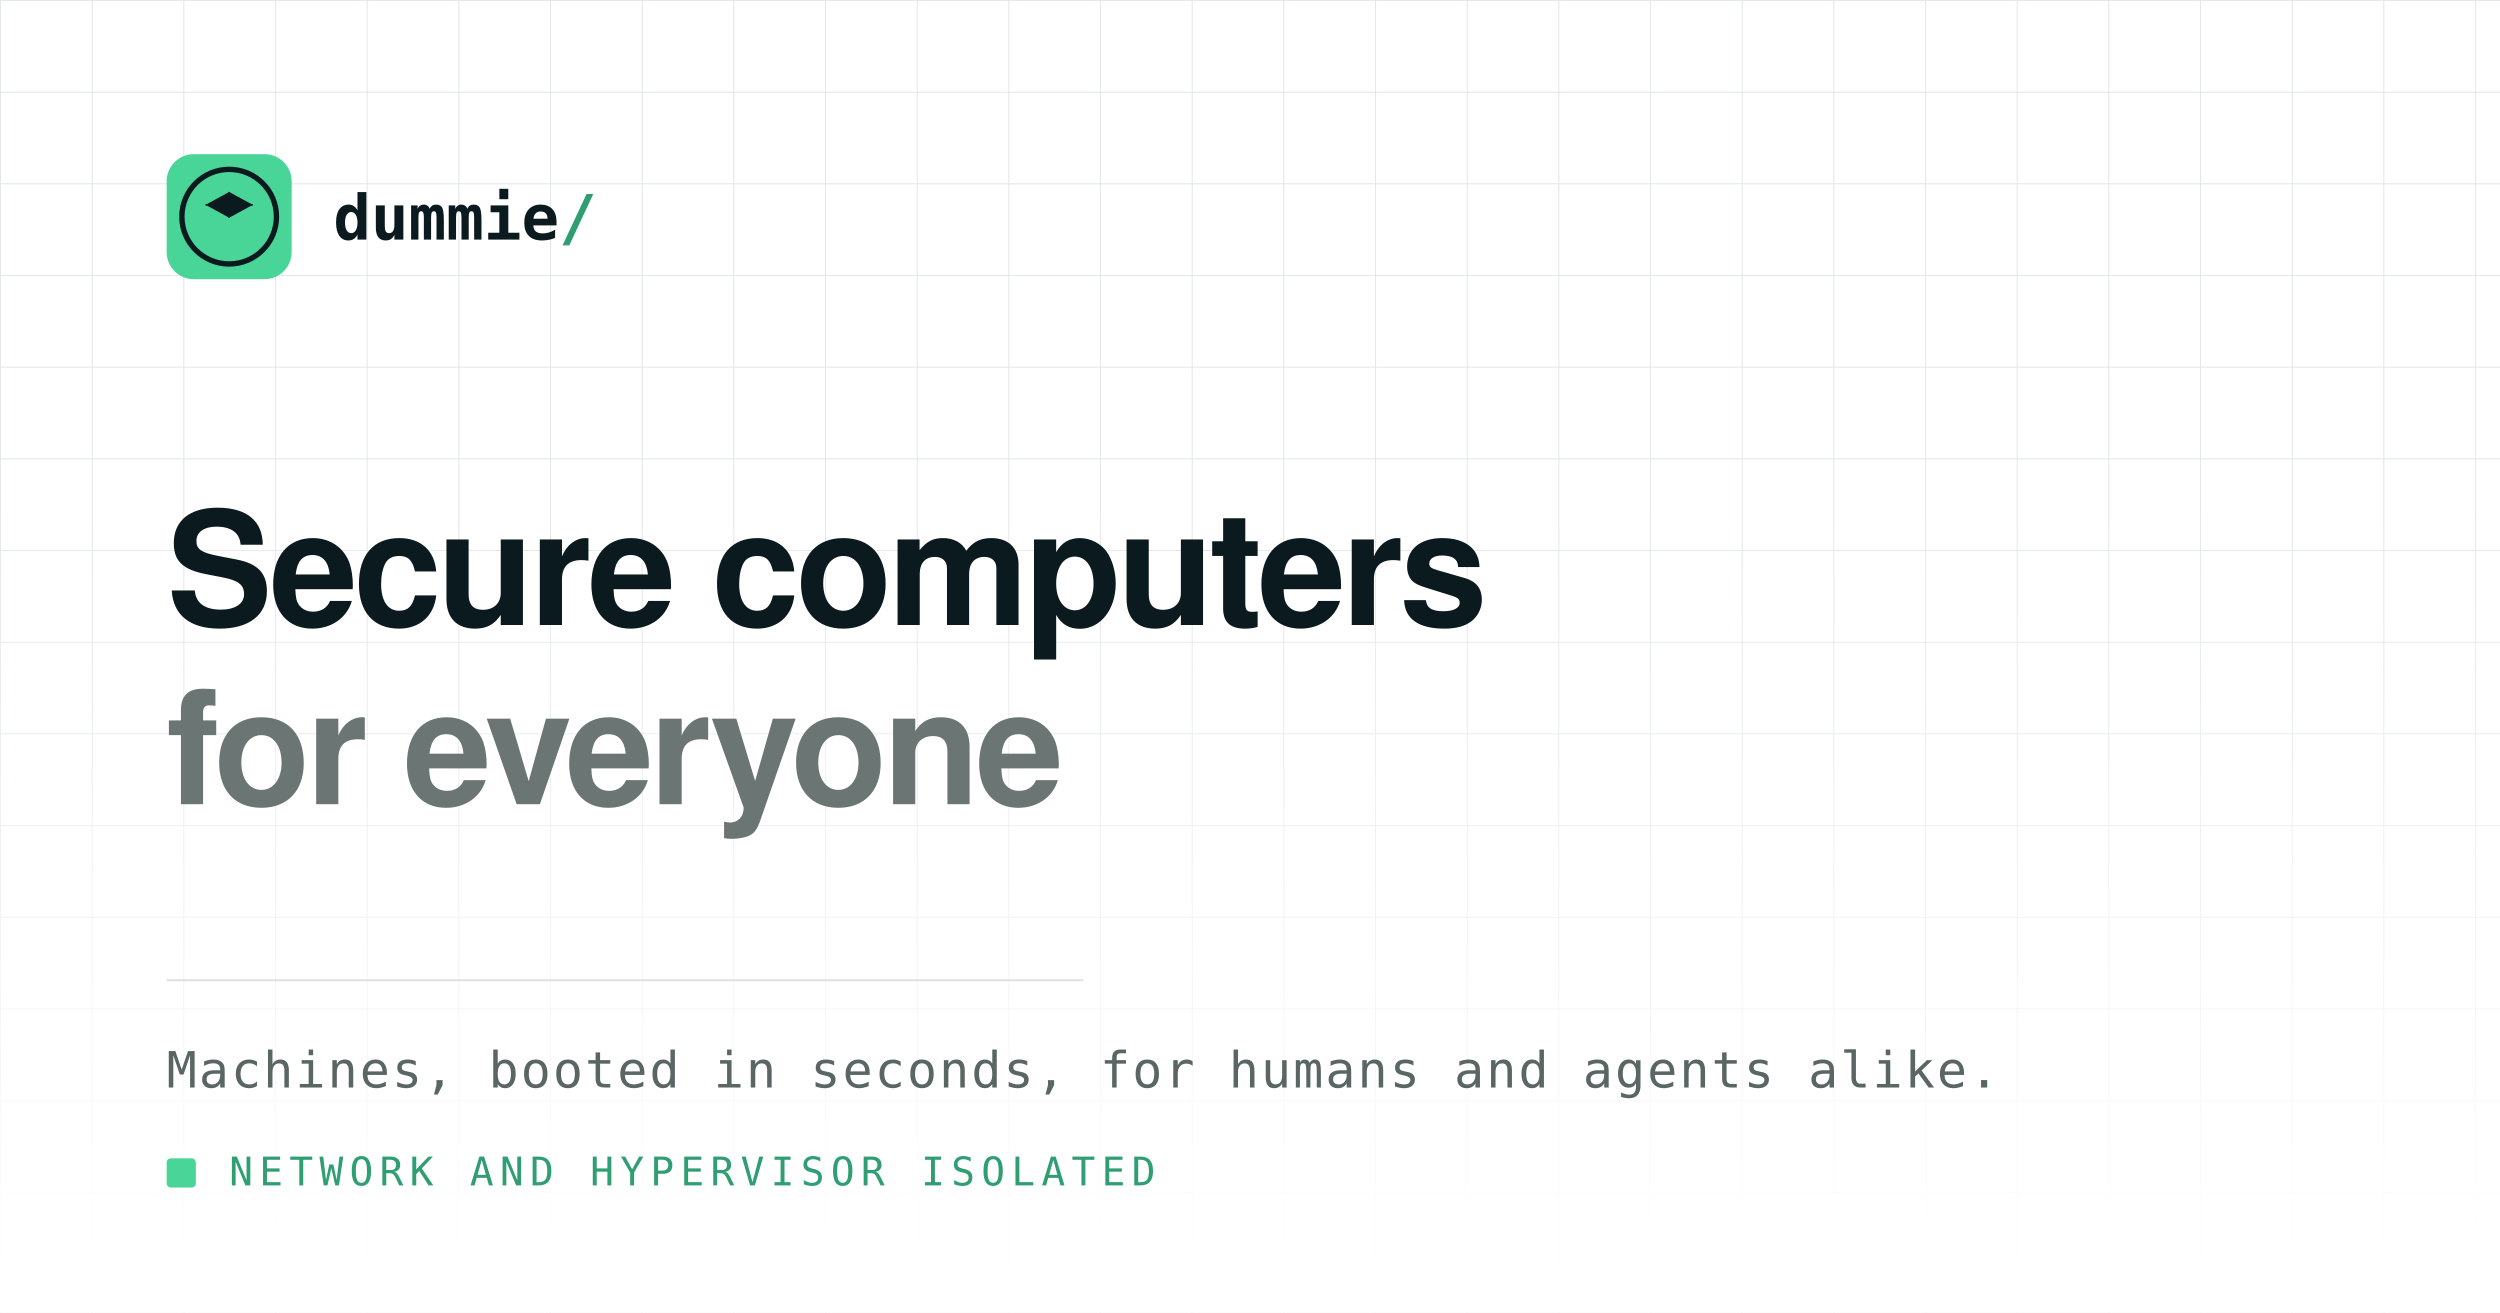
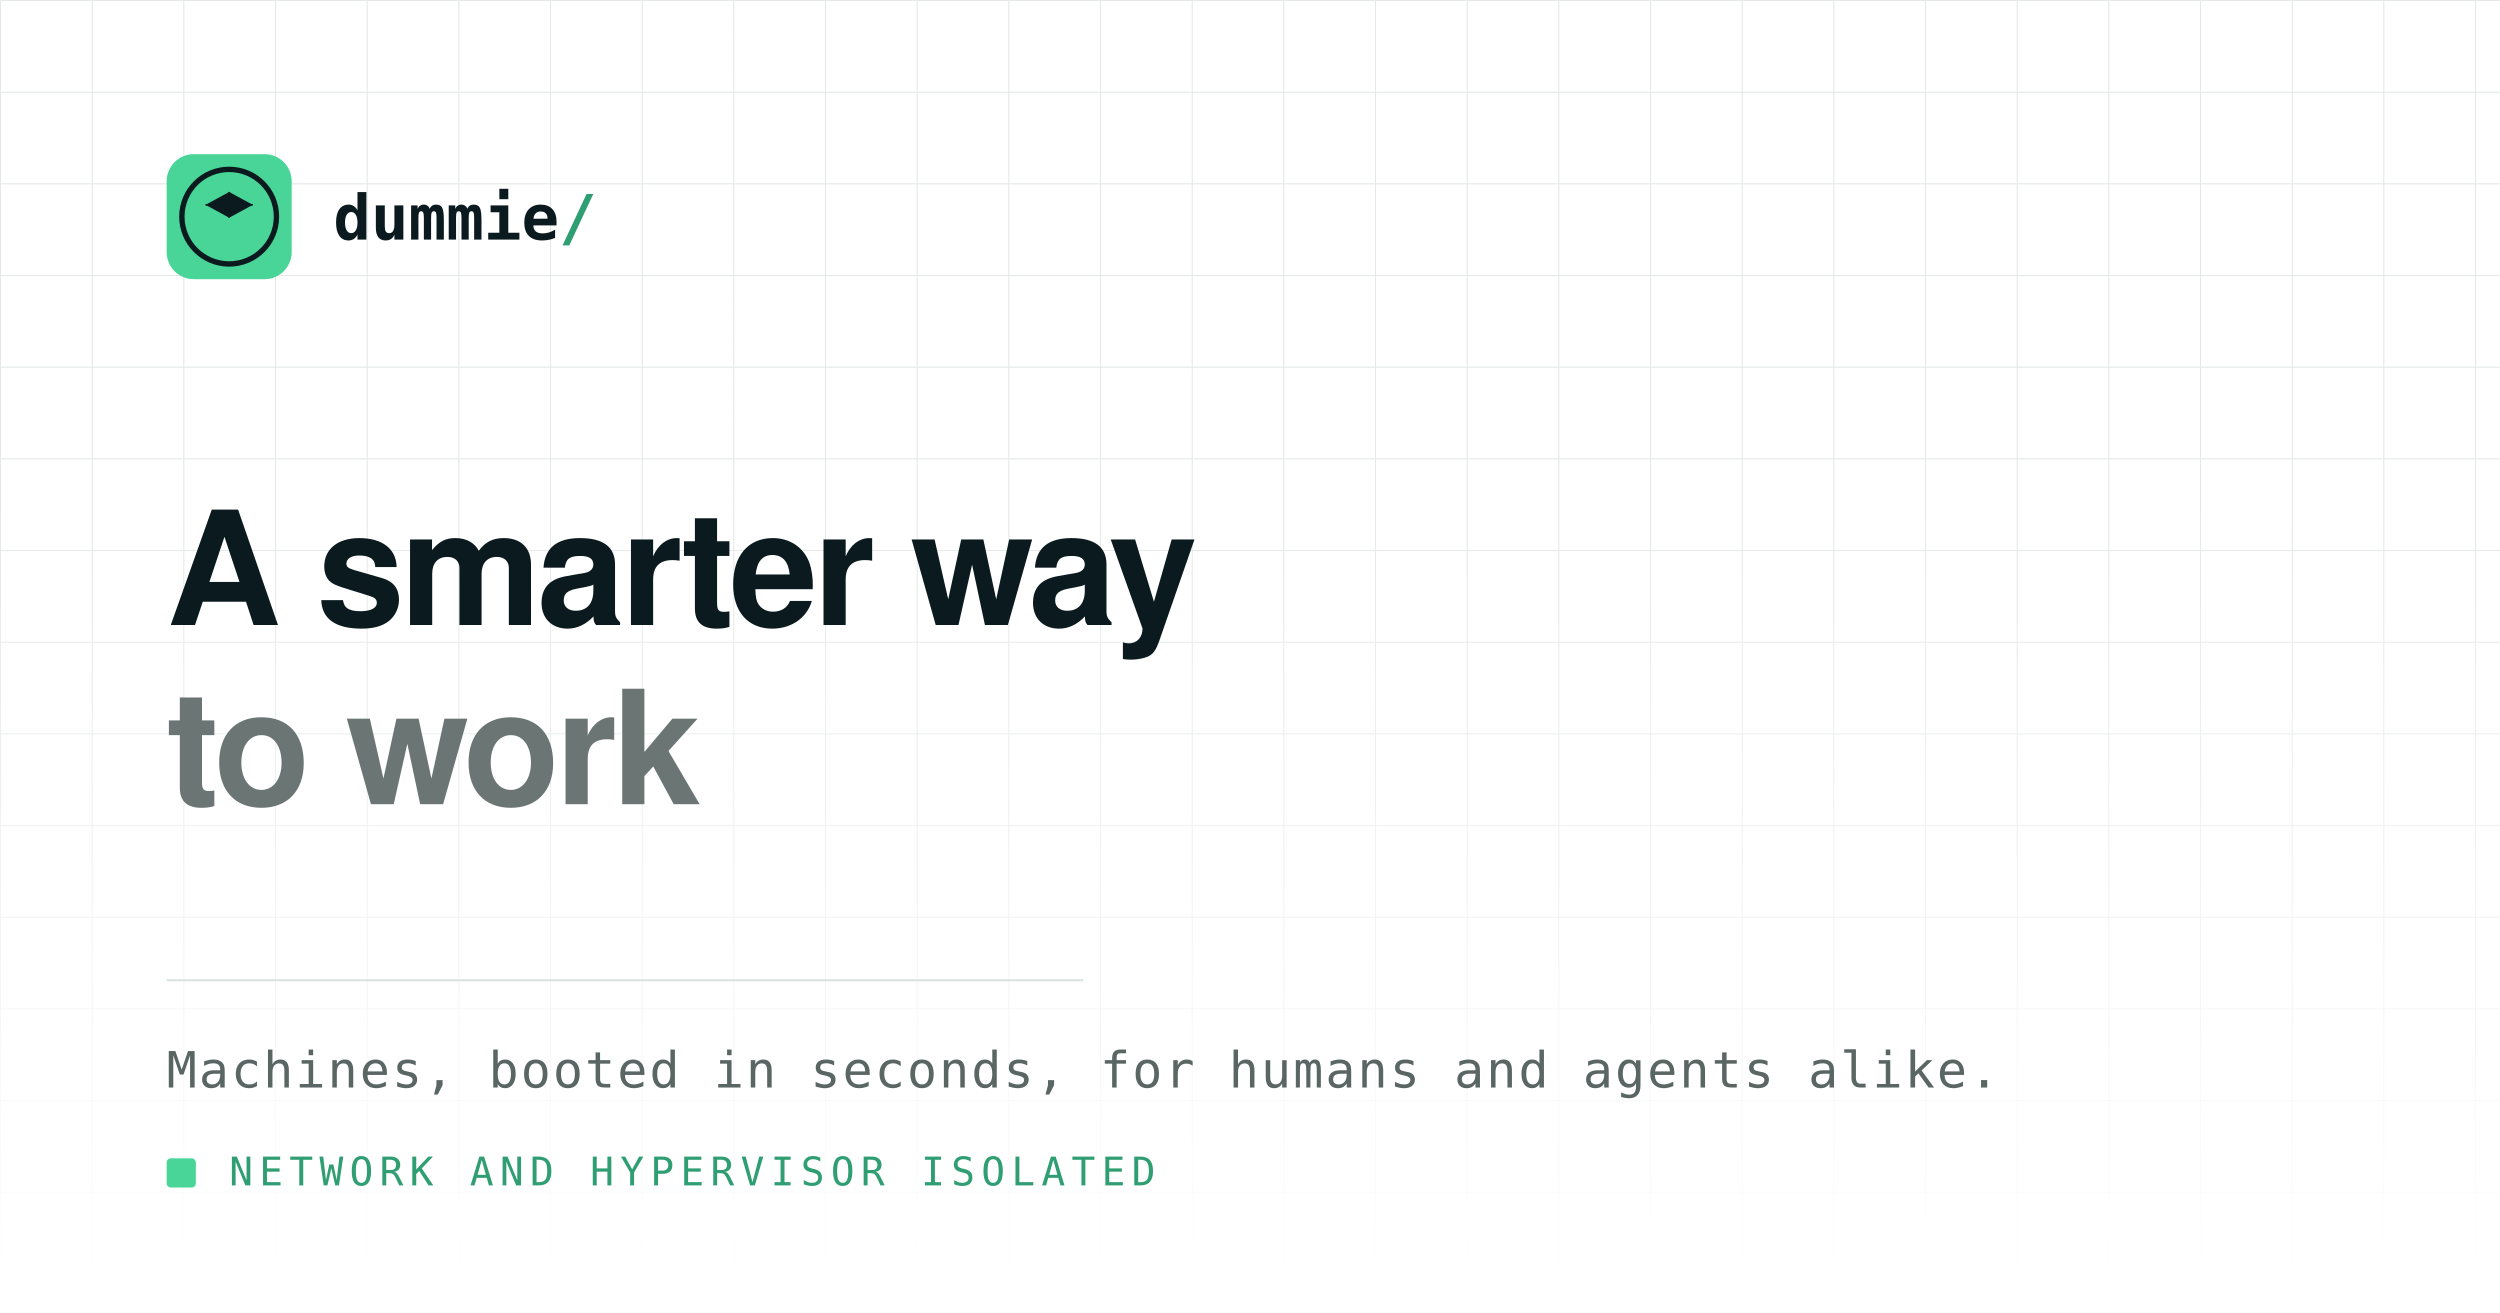
<svg xmlns="http://www.w3.org/2000/svg" width="1200" height="630" viewBox="0 0 1200 630" fill="none">
  <defs>
    <pattern id="grid" width="44" height="44" patternUnits="userSpaceOnUse">
      <path d="M44 0H0V44" stroke="#E4E9E7" stroke-width="1" />
    </pattern>
    <linearGradient id="fade" x1="0" y1="0" x2="0" y2="1">
      <stop offset="0" stop-color="#fff" stop-opacity="0" />
      <stop offset="1" stop-color="#fff" stop-opacity="1" />
    </linearGradient>
  </defs>
  <rect width="1200" height="630" fill="#FFFFFF" />
  <rect width="1200" height="630" fill="url(#grid)" />
  <rect y="240" width="1200" height="390" fill="url(#fade)" />
  <g transform="translate(80 74)">
    <rect width="60" height="60" rx="13" fill="#48D597" />
    <g transform="translate(30 30) scale(0.516) translate(-50 -50)" stroke="#0B1A1E">
      <circle cx="50" cy="50" r="44" stroke-width="5" />
      <line x1="28" y1="39" x2="72" y2="39" stroke-width="1.5" />
      <polygon points="50,27 72,39 50,51 28,39" fill="#0B1A1E" stroke="none" />
      <line x1="50" y1="27" x2="50" y2="51" stroke-width="1.5" />
    </g>
    <text x="80" y="41" font-family="'IBM Plex Mono', ui-monospace, monospace" font-size="30" font-weight="600" fill="#0B1A1E">
      dummie<tspan fill="#2F9E72">/</tspan>
    </text>
  </g>
-   <text x="80" y="300" font-family="Archivo, 'Helvetica Neue', Helvetica, Arial, sans-serif" font-size="76" font-weight="600" letter-spacing="-2" fill="#0B1A1E">Secure computers</text>
-   <text x="80" y="386" font-family="Archivo, 'Helvetica Neue', Helvetica, Arial, sans-serif" font-size="76" font-weight="600" letter-spacing="-2" fill="#6B7674">for everyone</text>
+   <text x="80" y="300" font-family="Archivo, 'Helvetica Neue', Helvetica, Arial, sans-serif" font-size="76" font-weight="600" letter-spacing="-2" fill="#0B1A1E">A smarter way</text>
+   <text x="80" y="386" font-family="Archivo, 'Helvetica Neue', Helvetica, Arial, sans-serif" font-size="76" font-weight="600" letter-spacing="-2" fill="#6B7674">to work</text>
  <g transform="translate(80 470)">
    <rect width="440" height="1" fill="#DCE2E0" />
    <text y="52" font-family="'IBM Plex Mono', ui-monospace, monospace" font-size="24" letter-spacing="1" fill="#5A6664">
      Machines, booted in seconds, for humans and agents alike.
    </text>
  </g>
  <g transform="translate(80 556)">
    <rect width="14" height="14" rx="2" fill="#48D597" />
    <text x="30" y="13" font-family="'IBM Plex Mono', ui-monospace, monospace" font-size="19" letter-spacing="3" fill="#2F9E72">NETWORK AND HYPERVISOR ISOLATED</text>
  </g>
</svg>
